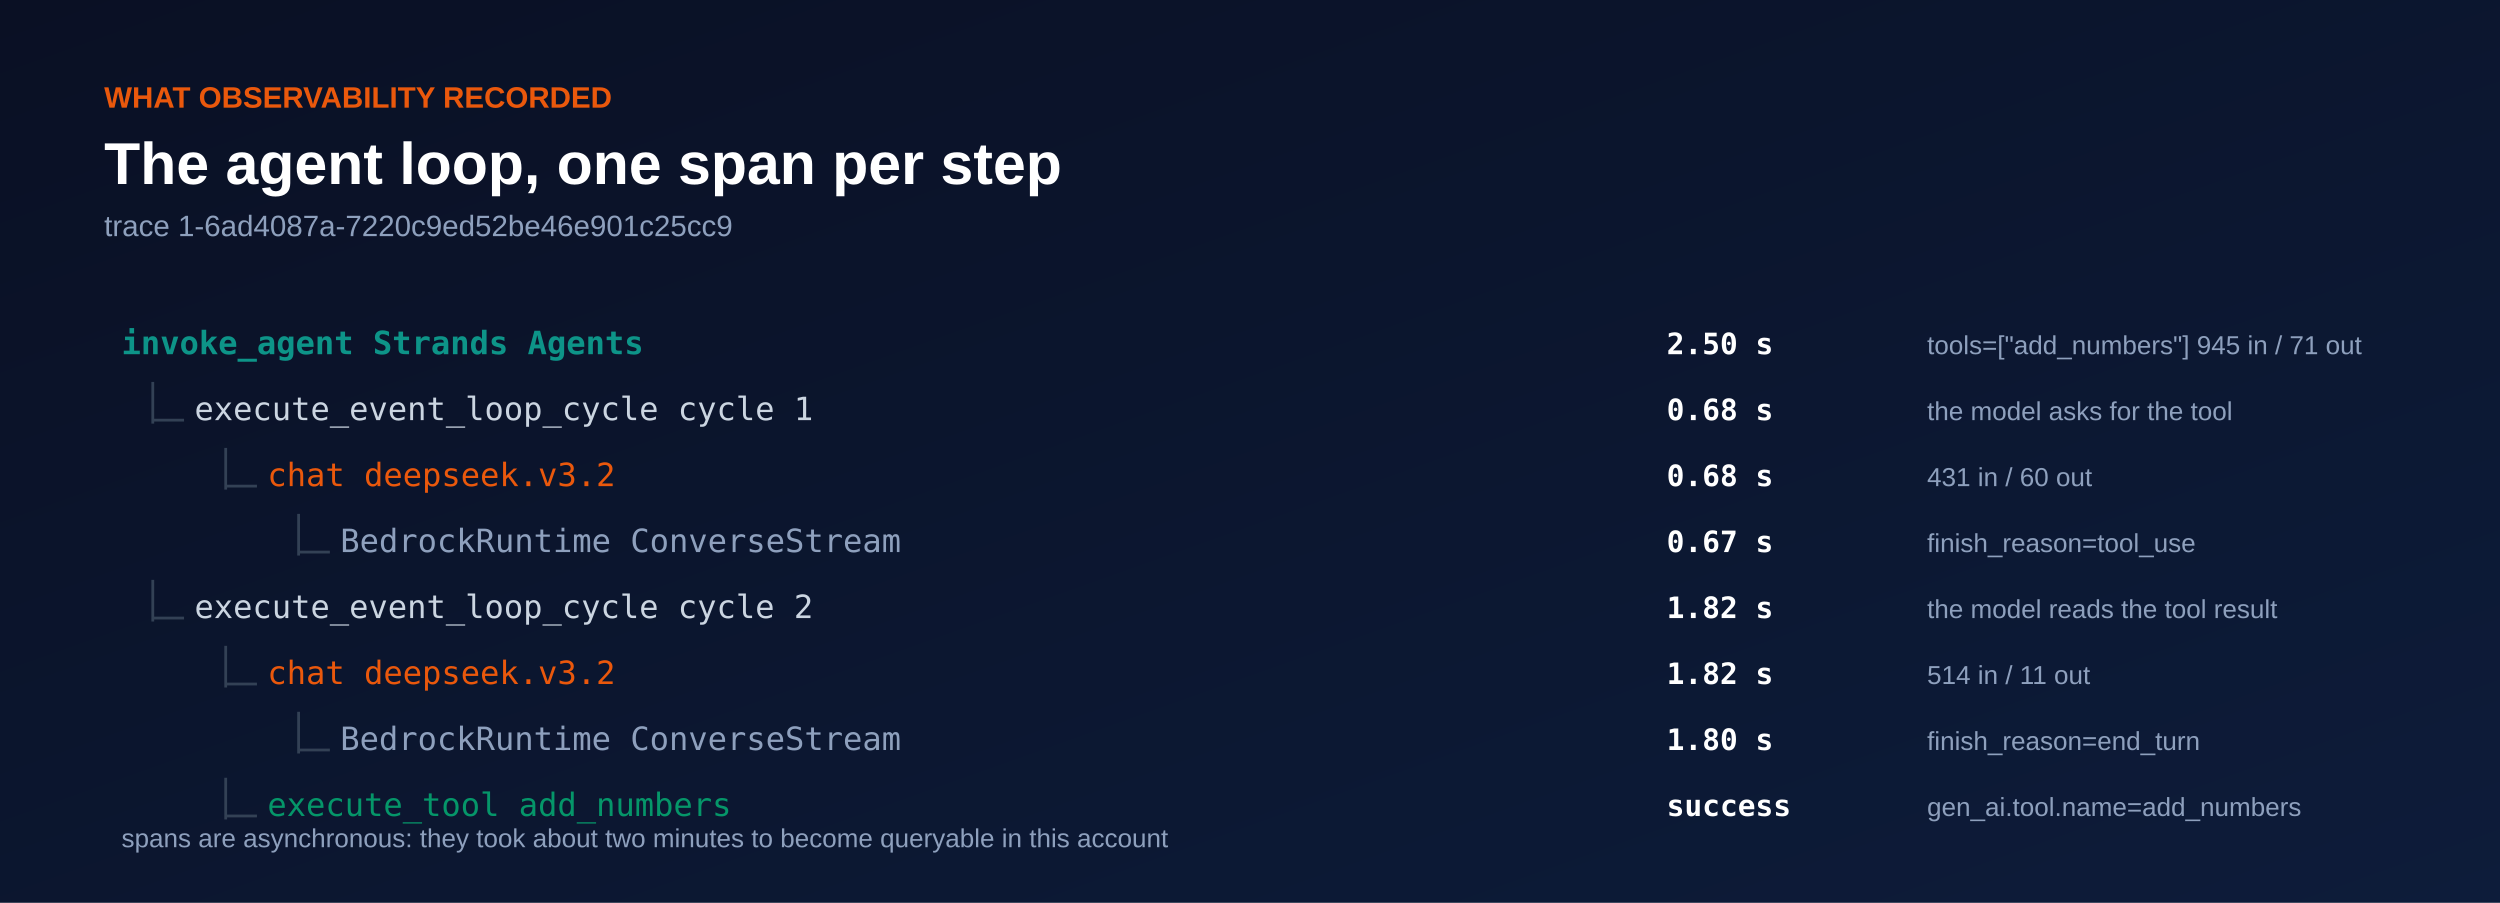
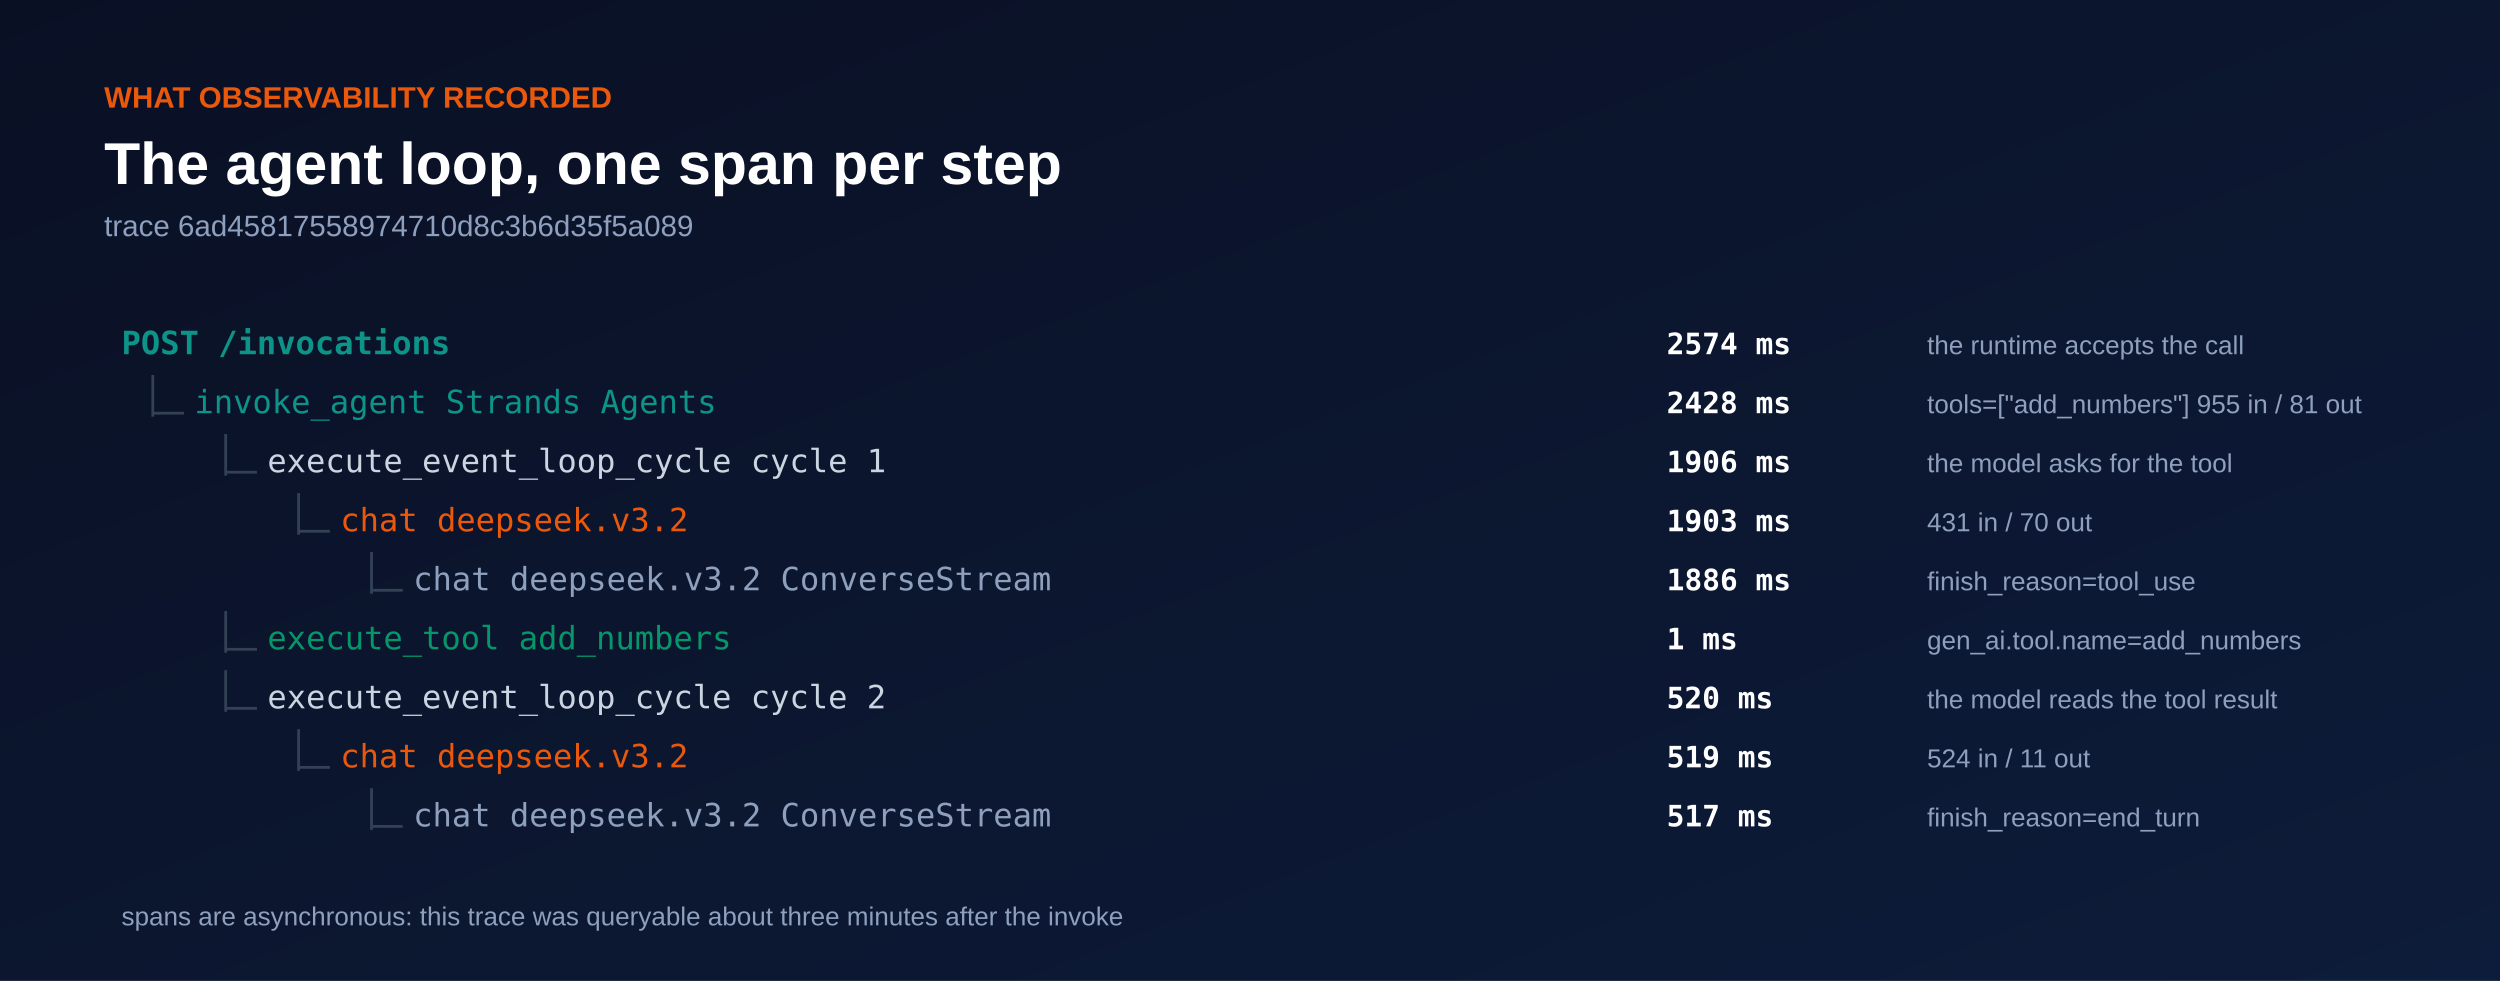
- <svg xmlns="http://www.w3.org/2000/svg" viewBox="0 0 1440 520" width="1440" height="520" role="img">
+ <svg xmlns="http://www.w3.org/2000/svg" viewBox="0 0 1440 565" width="1440" height="565" role="img">
  <defs>
    <linearGradient id="bg" x1="0" y1="0" x2="1" y2="1">
      <stop offset="0" stop-color="#0a1024" />
      <stop offset="1" stop-color="#0d1c3a" />
    </linearGradient>
  </defs>
-   <rect width="1440" height="520" fill="url(#bg)" />
+   <rect width="1440" height="565" fill="url(#bg)" />
  <g font-family="ui-sans-serif, -apple-system, 'Helvetica Neue', Arial, sans-serif">
    <text x="60" y="62" font-size="17" fill="#ea580c" font-weight="700">WHAT OBSERVABILITY RECORDED</text>
    <text x="60" y="106" font-size="34" fill="#ffffff" font-weight="800">The agent loop, one span per step</text>
-     <text x="60" y="136" font-size="17" fill="#8ea0bd">trace 1-6ad4087a-7220c9ed52be46e901c25cc9</text>
-     <text x="70" y="204" font-size="18.5" fill="#0d9488" font-weight="700" font-family="ui-monospace, SFMono-Regular, Menlo, Consolas, monospace">invoke_agent Strands Agents</text>
-     <text x="960" y="204" font-size="17" fill="#ffffff" font-weight="600" font-family="ui-monospace, SFMono-Regular, Menlo, Consolas, monospace">2.50 s</text>
-     <text x="1110" y="204" font-size="15" fill="#8ea0bd">tools=["add_numbers"]  945 in / 71 out</text>
-     <line x1="88" y1="220" x2="88" y2="244" stroke="#334155" stroke-width="1.6" />
-     <line x1="88" y1="242" x2="106" y2="242" stroke="#334155" stroke-width="1.6" />
-     <text x="112" y="242" font-size="18.5" fill="#cbd5e1" font-weight="500" font-family="ui-monospace, SFMono-Regular, Menlo, Consolas, monospace">execute_event_loop_cycle  cycle 1</text>
-     <text x="960" y="242" font-size="17" fill="#ffffff" font-weight="600" font-family="ui-monospace, SFMono-Regular, Menlo, Consolas, monospace">0.68 s</text>
-     <text x="1110" y="242" font-size="15" fill="#8ea0bd">the model asks for the tool</text>
-     <line x1="130" y1="258" x2="130" y2="282" stroke="#334155" stroke-width="1.6" />
-     <line x1="130" y1="280" x2="148" y2="280" stroke="#334155" stroke-width="1.6" />
-     <text x="154" y="280" font-size="18.5" fill="#ea580c" font-weight="500" font-family="ui-monospace, SFMono-Regular, Menlo, Consolas, monospace">chat  deepseek.v3.2</text>
-     <text x="960" y="280" font-size="17" fill="#ffffff" font-weight="600" font-family="ui-monospace, SFMono-Regular, Menlo, Consolas, monospace">0.68 s</text>
-     <text x="1110" y="280" font-size="15" fill="#8ea0bd">431 in / 60 out</text>
-     <line x1="172" y1="296" x2="172" y2="320" stroke="#334155" stroke-width="1.6" />
-     <line x1="172" y1="318" x2="190" y2="318" stroke="#334155" stroke-width="1.6" />
-     <text x="196" y="318" font-size="18.5" fill="#8ea0bd" font-weight="500" font-family="ui-monospace, SFMono-Regular, Menlo, Consolas, monospace">BedrockRuntime  ConverseStream</text>
-     <text x="960" y="318" font-size="17" fill="#ffffff" font-weight="600" font-family="ui-monospace, SFMono-Regular, Menlo, Consolas, monospace">0.67 s</text>
-     <text x="1110" y="318" font-size="15" fill="#8ea0bd">finish_reason=tool_use</text>
-     <line x1="88" y1="334" x2="88" y2="358" stroke="#334155" stroke-width="1.6" />
-     <line x1="88" y1="356" x2="106" y2="356" stroke="#334155" stroke-width="1.6" />
-     <text x="112" y="356" font-size="18.5" fill="#cbd5e1" font-weight="500" font-family="ui-monospace, SFMono-Regular, Menlo, Consolas, monospace">execute_event_loop_cycle  cycle 2</text>
-     <text x="960" y="356" font-size="17" fill="#ffffff" font-weight="600" font-family="ui-monospace, SFMono-Regular, Menlo, Consolas, monospace">1.82 s</text>
-     <text x="1110" y="356" font-size="15" fill="#8ea0bd">the model reads the tool result</text>
-     <line x1="130" y1="372" x2="130" y2="396" stroke="#334155" stroke-width="1.6" />
-     <line x1="130" y1="394" x2="148" y2="394" stroke="#334155" stroke-width="1.6" />
-     <text x="154" y="394" font-size="18.5" fill="#ea580c" font-weight="500" font-family="ui-monospace, SFMono-Regular, Menlo, Consolas, monospace">chat  deepseek.v3.2</text>
-     <text x="960" y="394" font-size="17" fill="#ffffff" font-weight="600" font-family="ui-monospace, SFMono-Regular, Menlo, Consolas, monospace">1.82 s</text>
-     <text x="1110" y="394" font-size="15" fill="#8ea0bd">514 in / 11 out</text>
-     <line x1="172" y1="410" x2="172" y2="434" stroke="#334155" stroke-width="1.6" />
-     <line x1="172" y1="432" x2="190" y2="432" stroke="#334155" stroke-width="1.6" />
-     <text x="196" y="432" font-size="18.5" fill="#8ea0bd" font-weight="500" font-family="ui-monospace, SFMono-Regular, Menlo, Consolas, monospace">BedrockRuntime  ConverseStream</text>
-     <text x="960" y="432" font-size="17" fill="#ffffff" font-weight="600" font-family="ui-monospace, SFMono-Regular, Menlo, Consolas, monospace">1.80 s</text>
-     <text x="1110" y="432" font-size="15" fill="#8ea0bd">finish_reason=end_turn</text>
-     <line x1="130" y1="448" x2="130" y2="472" stroke="#334155" stroke-width="1.6" />
-     <line x1="130" y1="470" x2="148" y2="470" stroke="#334155" stroke-width="1.6" />
-     <text x="154" y="470" font-size="18.5" fill="#059669" font-weight="500" font-family="ui-monospace, SFMono-Regular, Menlo, Consolas, monospace">execute_tool add_numbers</text>
-     <text x="960" y="470" font-size="17" fill="#ffffff" font-weight="600" font-family="ui-monospace, SFMono-Regular, Menlo, Consolas, monospace">success</text>
-     <text x="1110" y="470" font-size="15" fill="#8ea0bd">gen_ai.tool.name=add_numbers</text>
-     <text x="70" y="488" font-size="15" fill="#8ea0bd">spans are asynchronous: they took about two minutes to become queryable in this account</text>
+     <text x="60" y="136" font-size="17" fill="#8ea0bd">trace 6ad45817558974710d8c3b6d35f5a089</text>
+     <text x="70" y="204" font-size="18.5" fill="#0d9488" font-weight="700" font-family="ui-monospace, SFMono-Regular, Menlo, Consolas, monospace">POST /invocations</text>
+     <text x="960" y="204" font-size="17" fill="#ffffff" font-weight="600" font-family="ui-monospace, SFMono-Regular, Menlo, Consolas, monospace">2574 ms</text>
+     <text x="1110" y="204" font-size="15" fill="#8ea0bd">the runtime accepts the call</text>
+     <line x1="88" y1="216" x2="88" y2="240" stroke="#334155" stroke-width="1.6" />
+     <line x1="88" y1="238" x2="106" y2="238" stroke="#334155" stroke-width="1.6" />
+     <text x="112" y="238" font-size="18.5" fill="#0d9488" font-weight="500" font-family="ui-monospace, SFMono-Regular, Menlo, Consolas, monospace">invoke_agent Strands Agents</text>
+     <text x="960" y="238" font-size="17" fill="#ffffff" font-weight="600" font-family="ui-monospace, SFMono-Regular, Menlo, Consolas, monospace">2428 ms</text>
+     <text x="1110" y="238" font-size="15" fill="#8ea0bd">tools=["add_numbers"]  955 in / 81 out</text>
+     <line x1="130" y1="250" x2="130" y2="274" stroke="#334155" stroke-width="1.6" />
+     <line x1="130" y1="272" x2="148" y2="272" stroke="#334155" stroke-width="1.6" />
+     <text x="154" y="272" font-size="18.5" fill="#cbd5e1" font-weight="500" font-family="ui-monospace, SFMono-Regular, Menlo, Consolas, monospace">execute_event_loop_cycle  cycle 1</text>
+     <text x="960" y="272" font-size="17" fill="#ffffff" font-weight="600" font-family="ui-monospace, SFMono-Regular, Menlo, Consolas, monospace">1906 ms</text>
+     <text x="1110" y="272" font-size="15" fill="#8ea0bd">the model asks for the tool</text>
+     <line x1="172" y1="284" x2="172" y2="308" stroke="#334155" stroke-width="1.6" />
+     <line x1="172" y1="306" x2="190" y2="306" stroke="#334155" stroke-width="1.6" />
+     <text x="196" y="306" font-size="18.5" fill="#ea580c" font-weight="500" font-family="ui-monospace, SFMono-Regular, Menlo, Consolas, monospace">chat  deepseek.v3.2</text>
+     <text x="960" y="306" font-size="17" fill="#ffffff" font-weight="600" font-family="ui-monospace, SFMono-Regular, Menlo, Consolas, monospace">1903 ms</text>
+     <text x="1110" y="306" font-size="15" fill="#8ea0bd">431 in / 70 out</text>
+     <line x1="214" y1="318" x2="214" y2="342" stroke="#334155" stroke-width="1.6" />
+     <line x1="214" y1="340" x2="232" y2="340" stroke="#334155" stroke-width="1.6" />
+     <text x="238" y="340" font-size="18.5" fill="#8ea0bd" font-weight="500" font-family="ui-monospace, SFMono-Regular, Menlo, Consolas, monospace">chat deepseek.v3.2  ConverseStream</text>
+     <text x="960" y="340" font-size="17" fill="#ffffff" font-weight="600" font-family="ui-monospace, SFMono-Regular, Menlo, Consolas, monospace">1886 ms</text>
+     <text x="1110" y="340" font-size="15" fill="#8ea0bd">finish_reason=tool_use</text>
+     <line x1="130" y1="352" x2="130" y2="376" stroke="#334155" stroke-width="1.6" />
+     <line x1="130" y1="374" x2="148" y2="374" stroke="#334155" stroke-width="1.6" />
+     <text x="154" y="374" font-size="18.5" fill="#059669" font-weight="500" font-family="ui-monospace, SFMono-Regular, Menlo, Consolas, monospace">execute_tool add_numbers</text>
+     <text x="960" y="374" font-size="17" fill="#ffffff" font-weight="600" font-family="ui-monospace, SFMono-Regular, Menlo, Consolas, monospace">1 ms</text>
+     <text x="1110" y="374" font-size="15" fill="#8ea0bd">gen_ai.tool.name=add_numbers</text>
+     <line x1="130" y1="386" x2="130" y2="410" stroke="#334155" stroke-width="1.6" />
+     <line x1="130" y1="408" x2="148" y2="408" stroke="#334155" stroke-width="1.6" />
+     <text x="154" y="408" font-size="18.5" fill="#cbd5e1" font-weight="500" font-family="ui-monospace, SFMono-Regular, Menlo, Consolas, monospace">execute_event_loop_cycle  cycle 2</text>
+     <text x="960" y="408" font-size="17" fill="#ffffff" font-weight="600" font-family="ui-monospace, SFMono-Regular, Menlo, Consolas, monospace">520 ms</text>
+     <text x="1110" y="408" font-size="15" fill="#8ea0bd">the model reads the tool result</text>
+     <line x1="172" y1="420" x2="172" y2="444" stroke="#334155" stroke-width="1.6" />
+     <line x1="172" y1="442" x2="190" y2="442" stroke="#334155" stroke-width="1.6" />
+     <text x="196" y="442" font-size="18.5" fill="#ea580c" font-weight="500" font-family="ui-monospace, SFMono-Regular, Menlo, Consolas, monospace">chat  deepseek.v3.2</text>
+     <text x="960" y="442" font-size="17" fill="#ffffff" font-weight="600" font-family="ui-monospace, SFMono-Regular, Menlo, Consolas, monospace">519 ms</text>
+     <text x="1110" y="442" font-size="15" fill="#8ea0bd">524 in / 11 out</text>
+     <line x1="214" y1="454" x2="214" y2="478" stroke="#334155" stroke-width="1.6" />
+     <line x1="214" y1="476" x2="232" y2="476" stroke="#334155" stroke-width="1.6" />
+     <text x="238" y="476" font-size="18.5" fill="#8ea0bd" font-weight="500" font-family="ui-monospace, SFMono-Regular, Menlo, Consolas, monospace">chat deepseek.v3.2  ConverseStream</text>
+     <text x="960" y="476" font-size="17" fill="#ffffff" font-weight="600" font-family="ui-monospace, SFMono-Regular, Menlo, Consolas, monospace">517 ms</text>
+     <text x="1110" y="476" font-size="15" fill="#8ea0bd">finish_reason=end_turn</text>
+     <text x="70" y="533" font-size="15" fill="#8ea0bd">spans are asynchronous: this trace was queryable about three minutes after the invoke</text>
  </g>
</svg>
